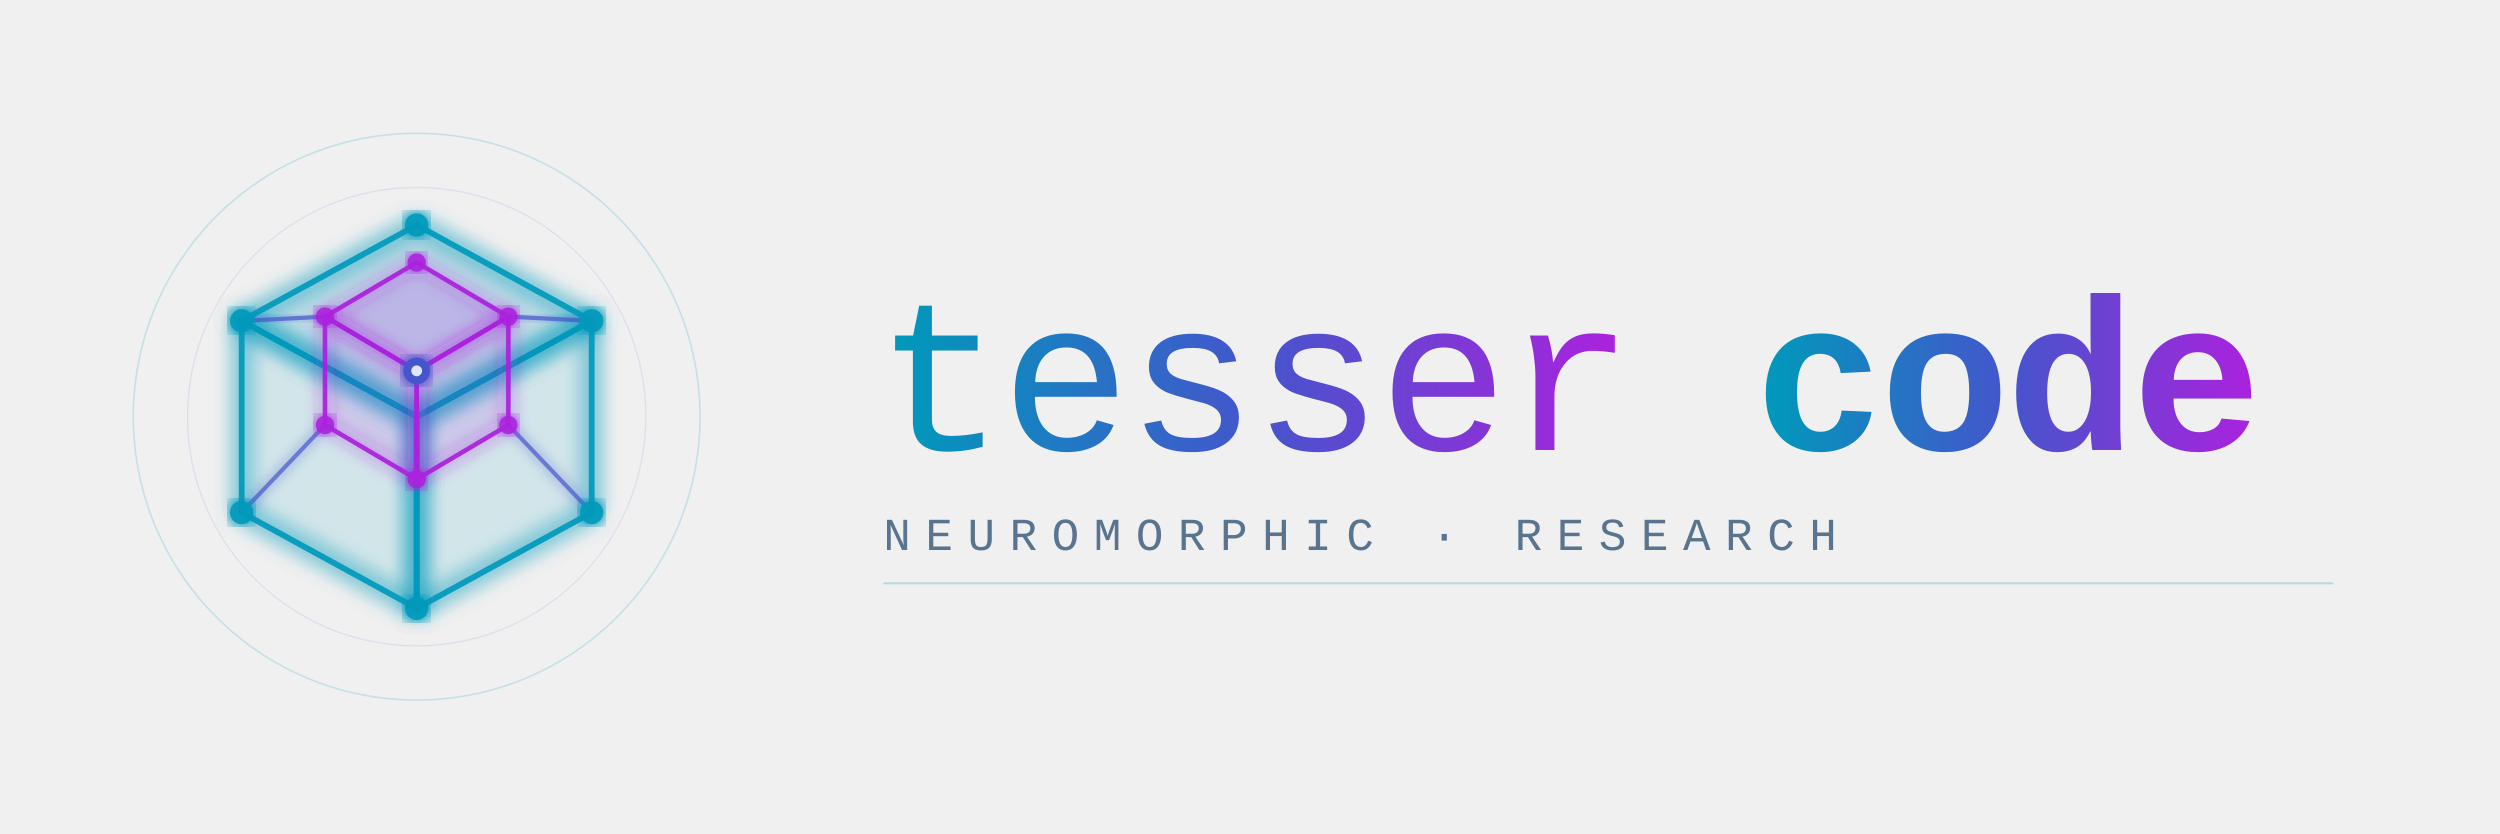
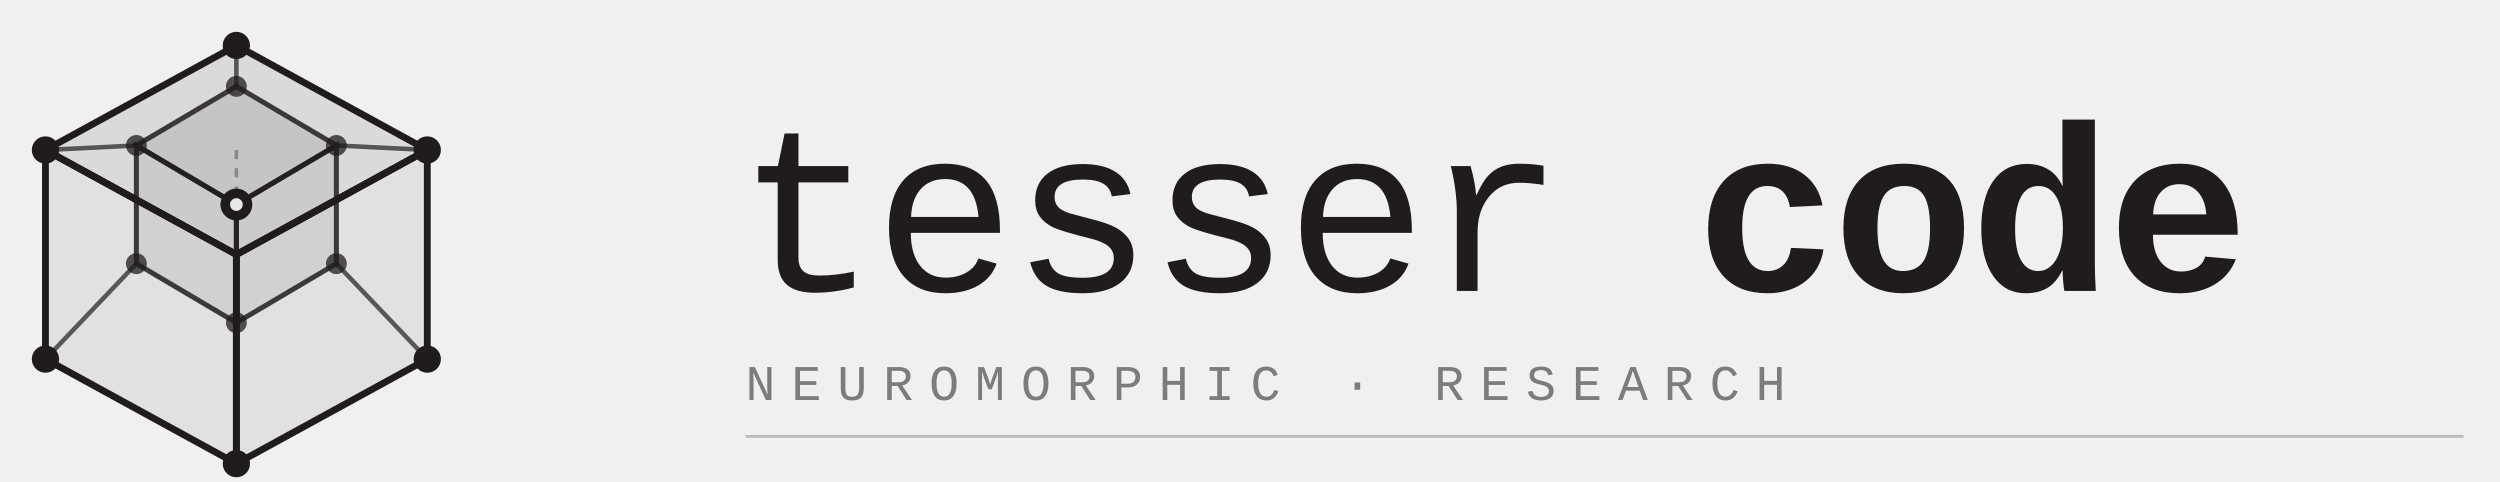
- <svg xmlns="http://www.w3.org/2000/svg" viewBox="0 0 600 200" width="600" height="200">
+ <svg xmlns="http://www.w3.org/2000/svg" viewBox="48 44 550 106" width="550" height="106">
  <defs>
-     <filter id="glow-cyan" x="-30%" y="-30%" width="160%" height="160%">
-       <feGaussianBlur stdDeviation="2.5" result="blur" />
-       <feMerge>
-         <feMergeNode in="blur" />
-         <feMergeNode in="blur" />
-         <feMergeNode in="SourceGraphic" />
-       </feMerge>
-     </filter>
-     <filter id="glow-mag" x="-30%" y="-30%" width="160%" height="160%">
-       <feGaussianBlur stdDeviation="2" result="blur" />
-       <feMerge>
-         <feMergeNode in="blur" />
-         <feMergeNode in="SourceGraphic" />
-       </feMerge>
-     </filter>
-     <filter id="glow-soft" x="-50%" y="-50%" width="200%" height="200%">
-       <feGaussianBlur stdDeviation="1.5" result="blur" />
-       <feMerge>
-         <feMergeNode in="blur" />
-         <feMergeNode in="SourceGraphic" />
-       </feMerge>
-     </filter>
-     <linearGradient id="textGrad" x1="0%" y1="0%" x2="100%" y2="0%">
-       <stop offset="0%" style="stop-color:#0099bb" />
-       <stop offset="50%" style="stop-color:#4455cc" />
-       <stop offset="100%" style="stop-color:#aa22dd" />
-     </linearGradient>
-     <filter id="node-glow">
-       <feGaussianBlur stdDeviation="2" result="blur" />
-       <feMerge>
-         <feMergeNode in="blur" />
-         <feMergeNode in="blur" />
-         <feMergeNode in="SourceGraphic" />
-       </feMerge>
-     </filter>
    <clipPath id="logoClip">
      <rect x="0" y="0" width="200" height="200" />
    </clipPath>
  </defs>
  <g clip-path="url(#logoClip)">
-     <circle cx="100" cy="100" r="68" fill="none" stroke="#0099bb" stroke-width="0.4" opacity="0.18" />
-     <circle cx="100" cy="100" r="55" fill="none" stroke="#4455cc" stroke-width="0.3" opacity="0.12" />
-     <polygon points="100,54 142,77 100,100 58,77" fill="#0099bb" fill-opacity="0.08" stroke="#0099bb" stroke-width="1.4" filter="url(#glow-cyan)" opacity="0.95" />
-     <polygon points="142,77 142,123 100,146 100,100" fill="#0099bb" fill-opacity="0.05" stroke="#0099bb" stroke-width="1.4" filter="url(#glow-cyan)" opacity="0.95" />
-     <polygon points="58,77 100,100 100,146 58,123" fill="#0099bb" fill-opacity="0.05" stroke="#0099bb" stroke-width="1.4" filter="url(#glow-cyan)" opacity="0.95" />
-     <polygon points="100,63 122,76 100,89 78,76" fill="#aa22dd" fill-opacity="0.10" stroke="#aa22dd" stroke-width="1.1" filter="url(#glow-mag)" opacity="0.95" />
-     <polygon points="122,76 122,102 100,115 100,89" fill="#aa22dd" fill-opacity="0.07" stroke="#aa22dd" stroke-width="1.1" filter="url(#glow-mag)" opacity="0.95" />
-     <polygon points="78,76 100,89 100,115 78,102" fill="#aa22dd" fill-opacity="0.07" stroke="#aa22dd" stroke-width="1.1" filter="url(#glow-mag)" opacity="0.95" />
-     <line x1="100" y1="54" x2="100" y2="63" stroke="#4455cc" stroke-width="1.0" filter="url(#glow-soft)" opacity="0.75" />
-     <line x1="142" y1="77" x2="122" y2="76" stroke="#4455cc" stroke-width="1.0" filter="url(#glow-soft)" opacity="0.75" />
-     <line x1="142" y1="123" x2="122" y2="102" stroke="#4455cc" stroke-width="1.0" filter="url(#glow-soft)" opacity="0.75" />
-     <line x1="100" y1="146" x2="100" y2="115" stroke="#4455cc" stroke-width="1.0" filter="url(#glow-soft)" opacity="0.75" />
-     <line x1="58" y1="123" x2="78" y2="102" stroke="#4455cc" stroke-width="1.0" filter="url(#glow-soft)" opacity="0.75" />
-     <line x1="58" y1="77" x2="78" y2="76" stroke="#4455cc" stroke-width="1.0" filter="url(#glow-soft)" opacity="0.75" />
-     <line x1="100" y1="77" x2="100" y2="89" stroke="#4455cc" stroke-width="0.8" filter="url(#glow-soft)" opacity="0.4" stroke-dasharray="2,2" />
-     <circle cx="100" cy="54" r="2.8" fill="#0099bb" filter="url(#node-glow)" opacity="0.95" />
-     <circle cx="142" cy="77" r="2.8" fill="#0099bb" filter="url(#node-glow)" opacity="0.95" />
-     <circle cx="142" cy="123" r="2.8" fill="#0099bb" filter="url(#node-glow)" opacity="0.95" />
-     <circle cx="100" cy="146" r="2.8" fill="#0099bb" filter="url(#node-glow)" opacity="0.95" />
-     <circle cx="58" cy="123" r="2.8" fill="#0099bb" filter="url(#node-glow)" opacity="0.95" />
-     <circle cx="58" cy="77" r="2.8" fill="#0099bb" filter="url(#node-glow)" opacity="0.95" />
-     <circle cx="100" cy="63" r="2.2" fill="#aa22dd" filter="url(#node-glow)" opacity="0.92" />
-     <circle cx="122" cy="76" r="2.2" fill="#aa22dd" filter="url(#node-glow)" opacity="0.92" />
-     <circle cx="122" cy="102" r="2.2" fill="#aa22dd" filter="url(#node-glow)" opacity="0.92" />
-     <circle cx="100" cy="115" r="2.2" fill="#aa22dd" filter="url(#node-glow)" opacity="0.92" />
-     <circle cx="78" cy="102" r="2.2" fill="#aa22dd" filter="url(#node-glow)" opacity="0.92" />
-     <circle cx="78" cy="76" r="2.2" fill="#aa22dd" filter="url(#node-glow)" opacity="0.92" />
-     <circle cx="100" cy="89" r="3.2" fill="#4455cc" filter="url(#node-glow)" opacity="1.0" />
-     <circle cx="100" cy="89" r="1.3" fill="#e8eeff" opacity="0.95" />
+     <polygon points="100,54 142,77 100,100 58,77" fill="#1f1c1b" fill-opacity="0.10" stroke="#1f1c1b" stroke-width="1.5" opacity="1.0" />
+     <polygon points="142,77 142,123 100,146 100,100" fill="#1f1c1b" fill-opacity="0.07" stroke="#1f1c1b" stroke-width="1.5" opacity="1.0" />
+     <polygon points="58,77 100,100 100,146 58,123" fill="#1f1c1b" fill-opacity="0.07" stroke="#1f1c1b" stroke-width="1.5" opacity="1.0" />
+     <polygon points="100,63 122,76 100,89 78,76" fill="#1f1c1b" fill-opacity="0.13" stroke="#1f1c1b" stroke-width="1.1" opacity="0.85" />
+     <polygon points="122,76 122,102 100,115 100,89" fill="#1f1c1b" fill-opacity="0.09" stroke="#1f1c1b" stroke-width="1.1" opacity="0.85" />
+     <polygon points="78,76 100,89 100,115 78,102" fill="#1f1c1b" fill-opacity="0.09" stroke="#1f1c1b" stroke-width="1.1" opacity="0.85" />
+     <line x1="100" y1="54" x2="100" y2="63" stroke="#1f1c1b" stroke-width="1.0" opacity="0.7" />
+     <line x1="142" y1="77" x2="122" y2="76" stroke="#1f1c1b" stroke-width="1.0" opacity="0.7" />
+     <line x1="142" y1="123" x2="122" y2="102" stroke="#1f1c1b" stroke-width="1.0" opacity="0.7" />
+     <line x1="100" y1="146" x2="100" y2="115" stroke="#1f1c1b" stroke-width="1.0" opacity="0.7" />
+     <line x1="58" y1="123" x2="78" y2="102" stroke="#1f1c1b" stroke-width="1.0" opacity="0.7" />
+     <line x1="58" y1="77" x2="78" y2="76" stroke="#1f1c1b" stroke-width="1.0" opacity="0.7" />
+     <line x1="100" y1="77" x2="100" y2="89" stroke="#1f1c1b" stroke-width="0.8" opacity="0.35" stroke-dasharray="2,2" />
+     <circle cx="100" cy="54" r="3.0" fill="#1f1c1b" opacity="1.0" />
+     <circle cx="142" cy="77" r="3.0" fill="#1f1c1b" opacity="1.0" />
+     <circle cx="142" cy="123" r="3.0" fill="#1f1c1b" opacity="1.0" />
+     <circle cx="100" cy="146" r="3.0" fill="#1f1c1b" opacity="1.0" />
+     <circle cx="58" cy="123" r="3.0" fill="#1f1c1b" opacity="1.0" />
+     <circle cx="58" cy="77" r="3.0" fill="#1f1c1b" opacity="1.0" />
+     <circle cx="100" cy="63" r="2.3" fill="#1f1c1b" opacity="0.75" />
+     <circle cx="122" cy="76" r="2.3" fill="#1f1c1b" opacity="0.75" />
+     <circle cx="122" cy="102" r="2.3" fill="#1f1c1b" opacity="0.75" />
+     <circle cx="100" cy="115" r="2.3" fill="#1f1c1b" opacity="0.75" />
+     <circle cx="78" cy="102" r="2.3" fill="#1f1c1b" opacity="0.75" />
+     <circle cx="78" cy="76" r="2.3" fill="#1f1c1b" opacity="0.75" />
+     <circle cx="100" cy="89" r="3.5" fill="#1f1c1b" opacity="1.0" />
+     <circle cx="100" cy="89" r="1.4" fill="#ffffff" opacity="0.9" />
  </g>
-   <text x="210" y="108" font-family="'Courier New', 'Lucida Console', monospace" font-size="52" font-weight="300" letter-spacing="-1" fill="url(#textGrad)" opacity="1.0">tesser</text>
-   <text x="210" y="108" font-family="'Courier New', 'Lucida Console', monospace" font-size="52" font-weight="700" letter-spacing="-1" fill="url(#textGrad)" opacity="1.0" dx="211">code</text>
-   <text x="212" y="132" font-family="'Courier New', 'Lucida Console', monospace" font-size="11" font-weight="400" letter-spacing="3.5" fill="#335577" opacity="0.80">NEUROMORPHIC · RESEARCH</text>
-   <line x1="212" y1="140" x2="560" y2="140" stroke="#0099bb" stroke-width="0.5" opacity="0.25" />
+   <text x="210" y="108" font-family="'Courier New', 'Lucida Console', monospace" font-size="52" font-weight="300" letter-spacing="-1" fill="#1f1c1b" opacity="1.0">tesser</text>
+   <text x="210" y="108" font-family="'Courier New', 'Lucida Console', monospace" font-size="52" font-weight="700" letter-spacing="-1" fill="#1f1c1b" opacity="1.0" dx="211">code</text>
+   <text x="212" y="132" font-family="'Courier New', 'Lucida Console', monospace" font-size="11" font-weight="400" letter-spacing="3.5" fill="#1f1c1b" opacity="0.55">NEUROMORPHIC · RESEARCH</text>
+   <line x1="212" y1="140" x2="590" y2="140" stroke="#1f1c1b" stroke-width="0.6" opacity="0.25" />
</svg>
